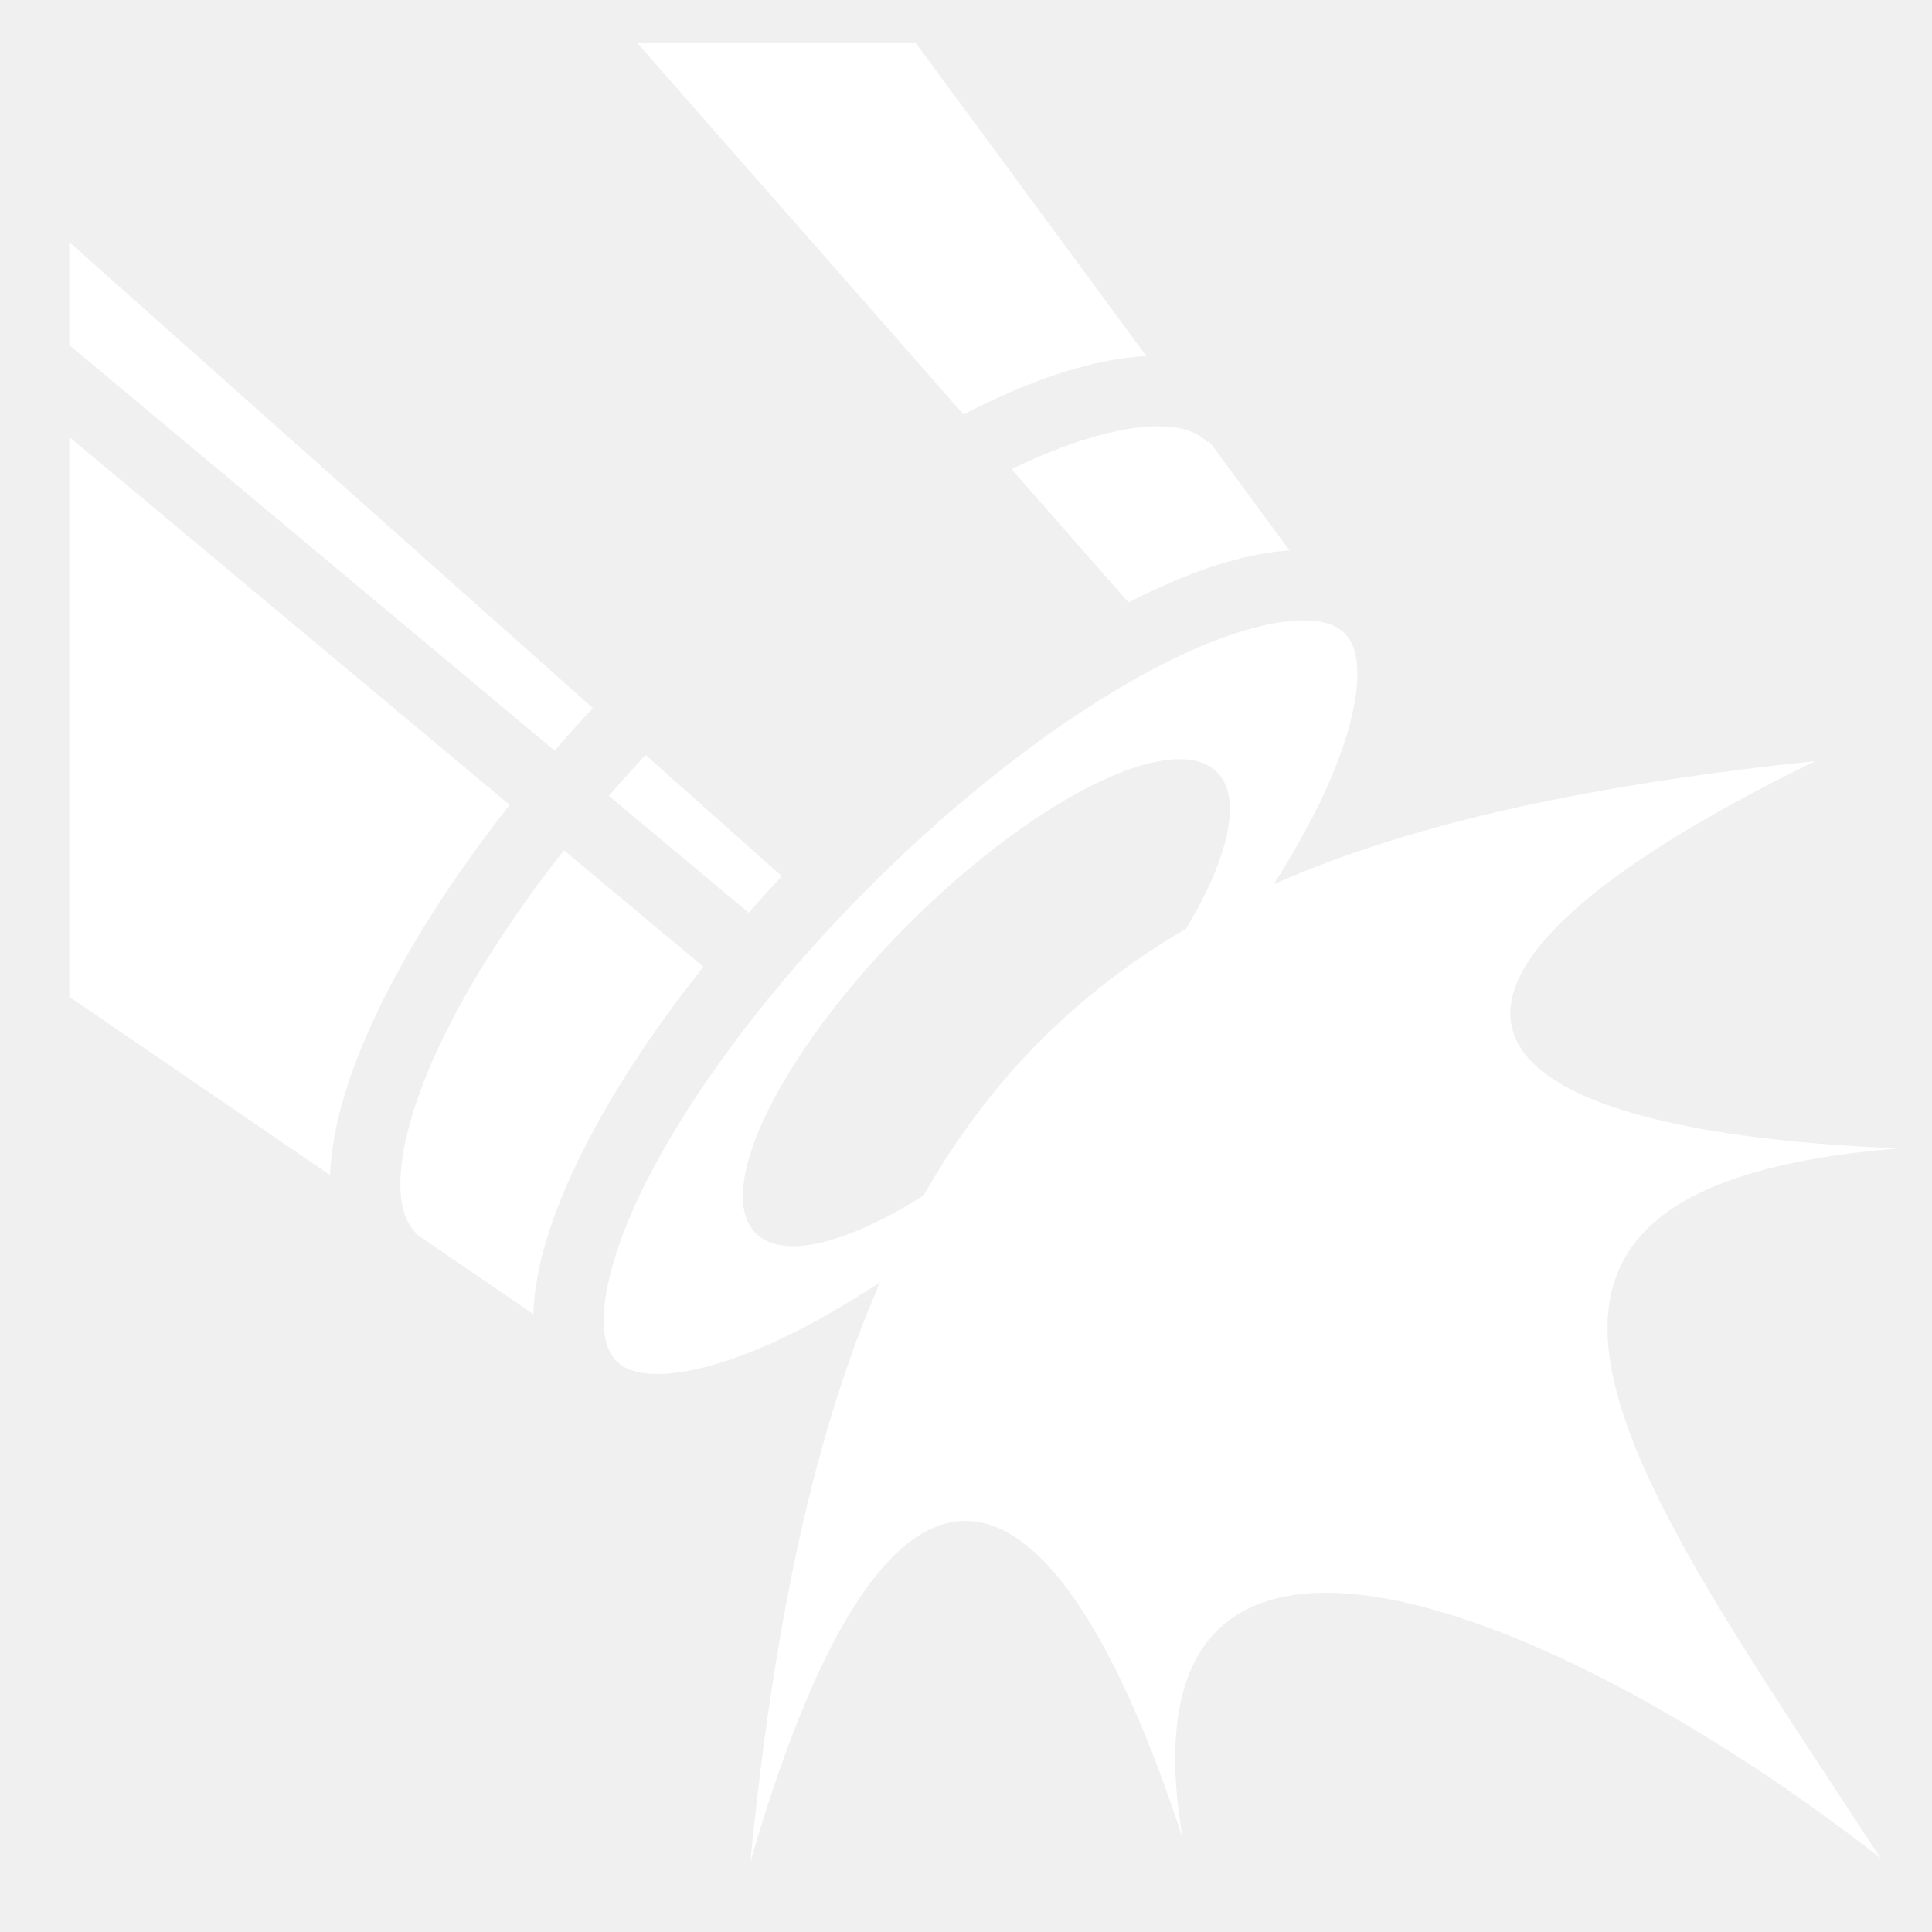
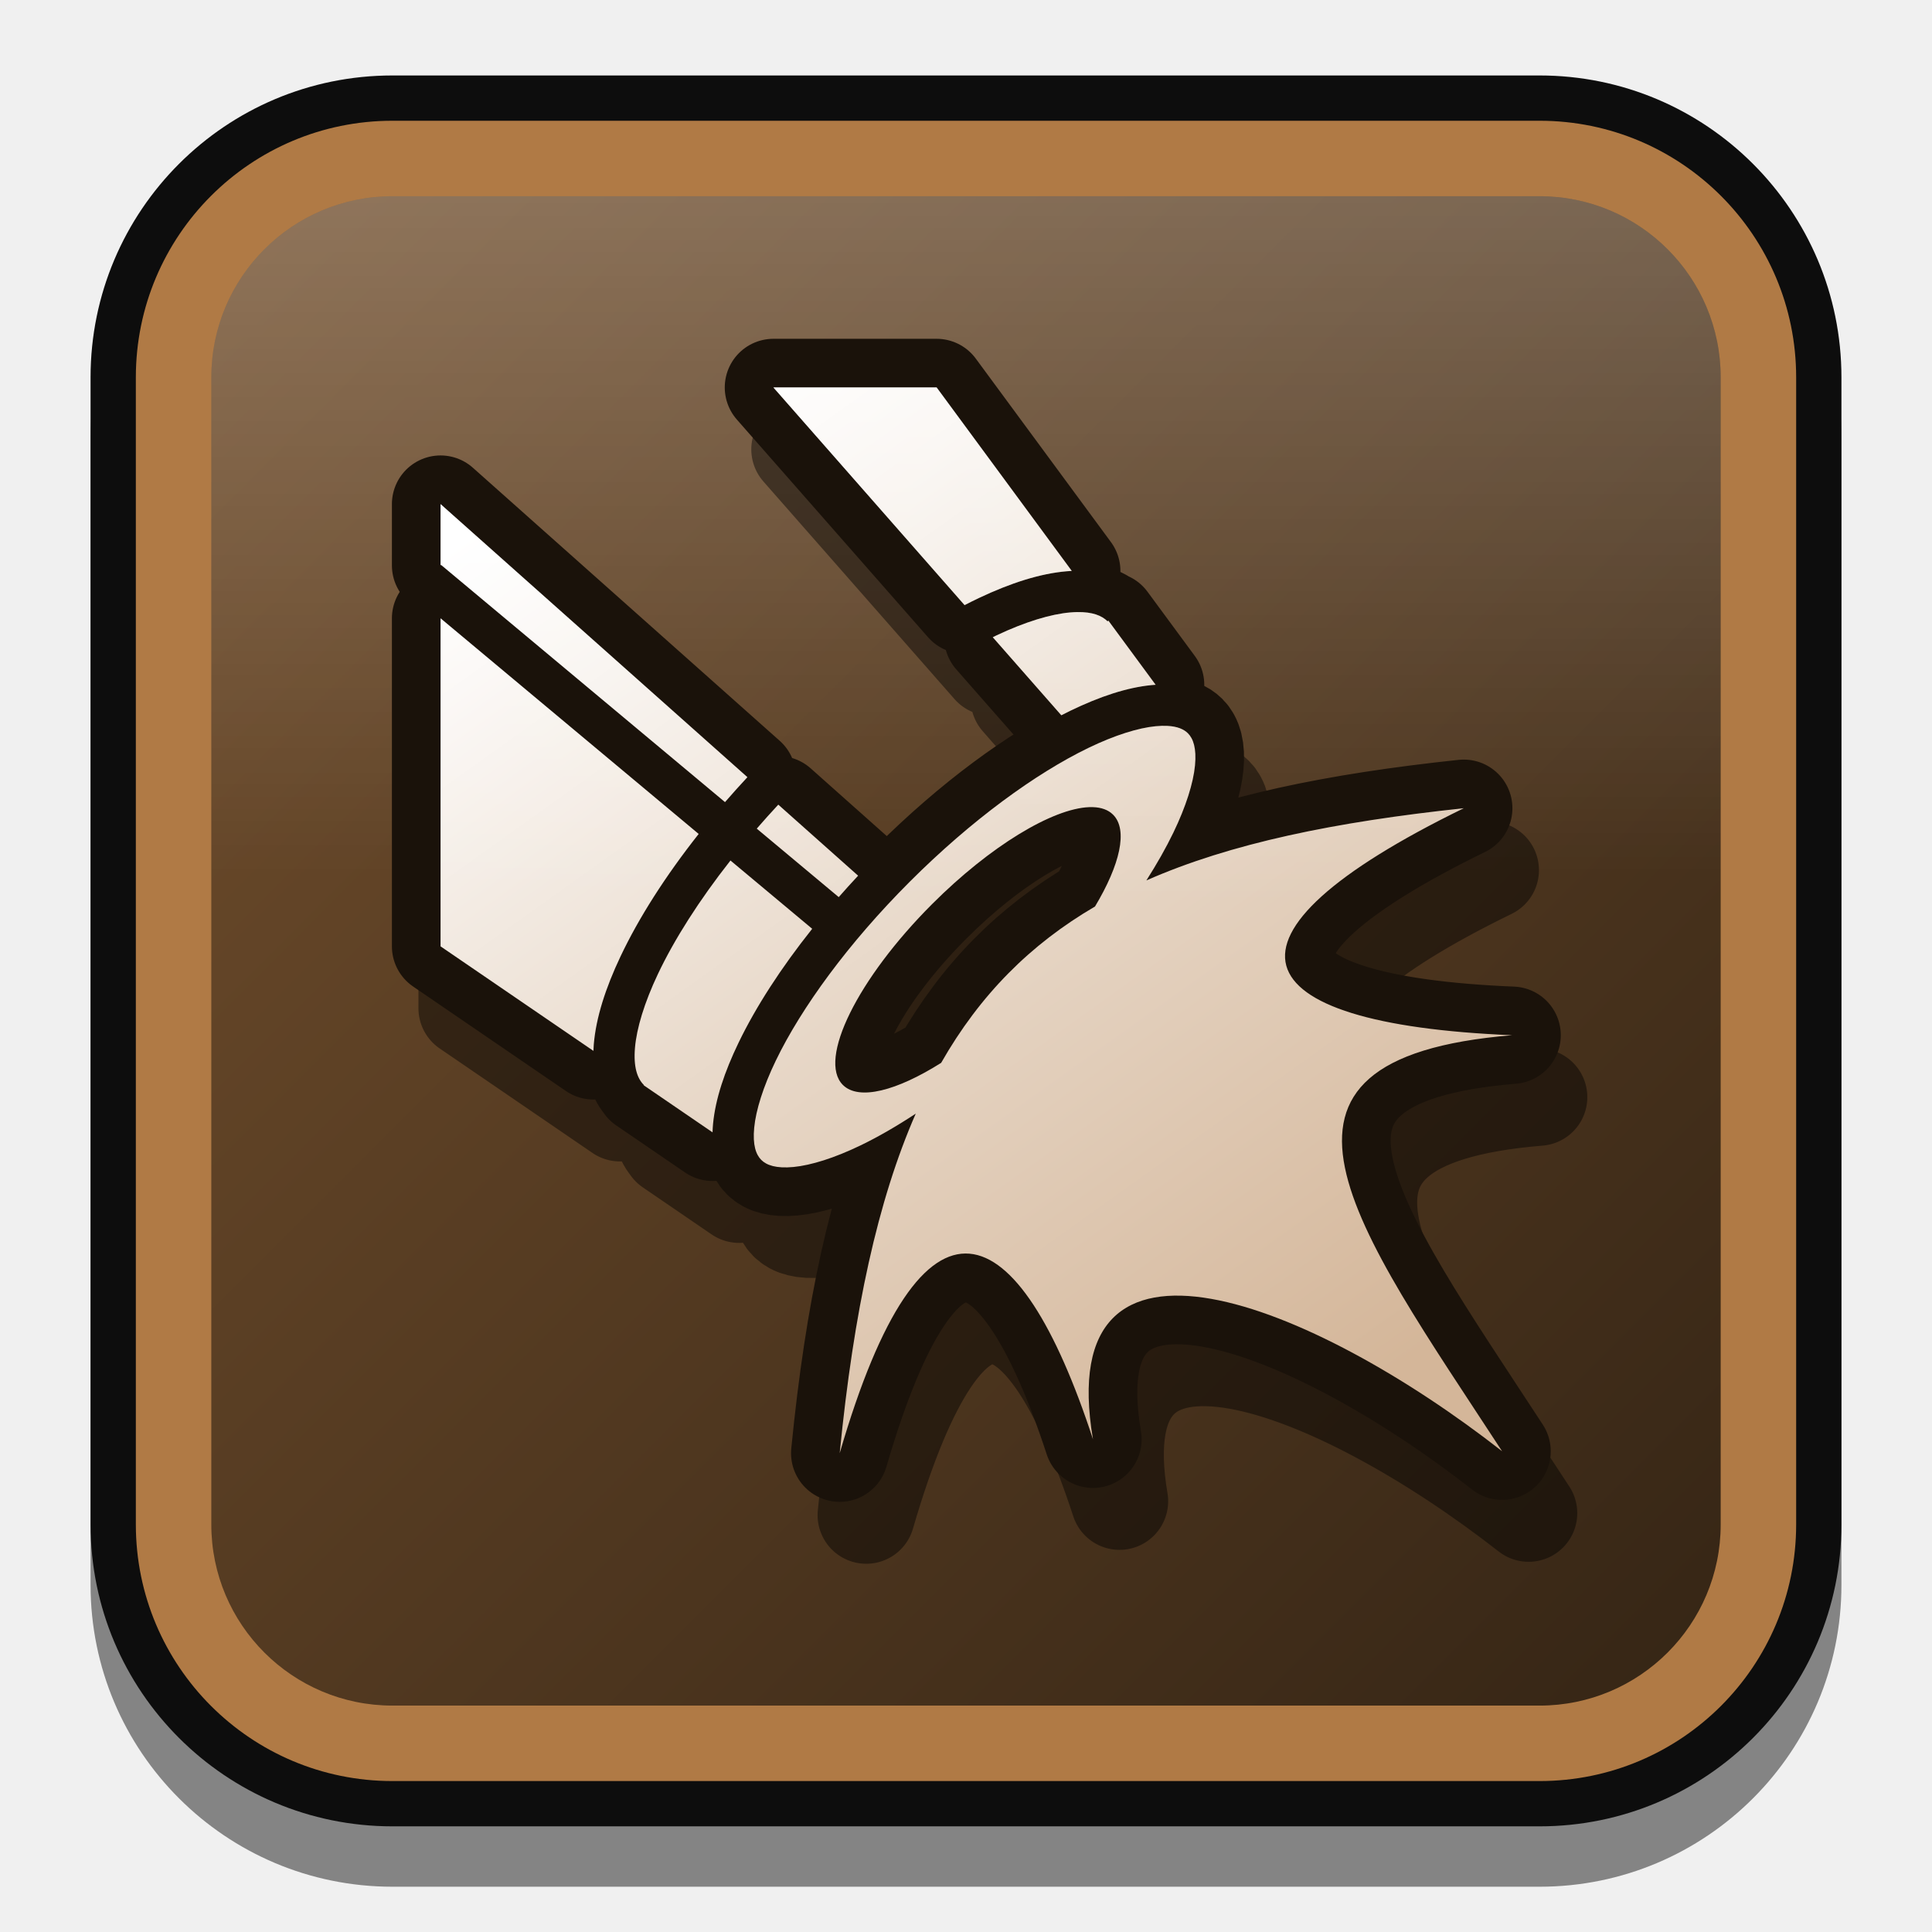
<svg xmlns="http://www.w3.org/2000/svg" viewBox="0 0 512 512">
-   <path fill="#ffffff" d="M168.875 11.395l86.455 98.443c2.175-1.122 4.337-2.206 6.47-3.215 14.37-6.805 27.684-11.083 39.76-12.103.75-.064 1.498-.113 2.243-.15L242.69 11.396h-73.815zM18.348 64.145v27.722l.21-.25 128.432 107.3c3.262-3.764 6.643-7.526 10.127-11.276L18.347 64.147zm287.896 48.835c-.982.017-2.017.07-3.11.163-8.734.738-20.327 4.21-33.337 10.37-.564.268-1.146.567-1.715.844l30.996 35.295c1.406-.72 2.808-1.43 4.193-2.1 13.245-6.395 25.504-10.477 36.683-11.554.592-.057 1.183-.1 1.774-.14l-21.385-29.032-.344.344c-2.62-2.62-6.88-4.304-13.754-4.19zm-287.896 2.817V264.15l69.13 47.274c.036-.995.088-1.993.172-2.996 1.02-12.077 5.298-25.392 12.104-39.762 8.213-17.34 20.215-36.21 35.324-55.348l-116.73-97.52zm326.18 48.625c-.875.025-1.802.083-2.784.178-7.853.756-18.432 4.027-30.346 9.78-23.826 11.508-53.028 32.712-80.87 60.554-27.843 27.84-49.048 57.044-60.555 80.87-5.754 11.914-9.025 22.494-9.782 30.346-.755 7.853.795 12.184 3.197 14.586 2.402 2.402 6.735 3.952 14.588 3.196 7.852-.757 18.432-4.028 30.345-9.782 7.81-3.77 16.202-8.6 24.928-14.347-17.195 39.23-28.067 89.333-34.394 153.564 37.517-129.093 80.838-109.43 114.544-6.287-18.62-109.564 99.38-61.623 185.008 5.397-66.417-101.782-124.625-177.518 4.55-188.135-124.058-5.07-140.995-44.53-21.876-102.653-58.372 6.19-105.555 15.9-143.54 32.65 4.806-7.536 8.915-14.8 12.206-21.613 5.754-11.914 9.023-22.494 9.78-30.346.756-7.852-.794-12.183-3.196-14.585-1.8-1.8-4.688-3.122-9.332-3.352-.774-.038-1.596-.046-2.47-.02zm-173.442 35.65c-3.353 3.61-6.6 7.226-9.734 10.842l37.066 30.97c2.84-3.234 5.753-6.464 8.768-9.687l-36.1-32.125zm142.27 1.117c3.84.122 6.953 1.23 9.142 3.42 6.837 6.836 3.118 22.676-8.182 41.52-29.24 17.088-52.02 39.92-69.58 70.706-20.12 12.694-37.26 17.173-44.45 9.984-11.437-11.437 6.648-48.066 40.396-81.814 26.365-26.366 54.49-43.17 70.986-43.81.577-.02 1.14-.024 1.69-.007zm-163.9 24.138c-14.242 18.11-25.428 35.748-32.81 51.338-6.163 13.01-9.634 24.602-10.373 33.336-.738 8.734 1.033 13.87 4.026 16.86l-.1.1 31.152 21.304c.034-1.296.112-2.6.238-3.91 1.076-11.177 5.158-23.437 11.555-36.68 7.777-16.104 19.084-33.65 33.275-51.465l-36.965-30.882z" />
+   <defs>
+     <linearGradient id="body-s" gradientUnits="userSpaceOnUse" x1="56" y1="52" x2="456" y2="452">
+       <stop offset="0" stop-color="#724f2d" />
+       <stop offset="1" stop-color="#352515" />
+     </linearGradient>
+     <linearGradient id="bevel-s" gradientUnits="userSpaceOnUse" x1="0" y1="52" x2="0" y2="452">
+       <stop offset="0" stop-color="#fff" stop-opacity="0.22" />
+       <stop offset="0.45" stop-color="#fff" stop-opacity="0" />
+     </linearGradient>
+   </defs>
+   <rect x="24" y="36" width="464" height="464" rx="80" fill="#000" opacity="0.45" />
+   <rect x="24" y="20" width="464" height="464" rx="80" fill="#0d0d0d" />
+   <rect x="36" y="32" width="440" height="440" rx="68" fill="#b07a45" />
+   <rect x="56" y="52" width="400" height="400" rx="48" fill="url(#body-s)" />
+   <rect x="56" y="52" width="400" height="400" rx="48" fill="url(#bevel-s)" />
+   <defs>
+     <linearGradient id="g-s" gradientUnits="userSpaceOnUse" x1="96" y1="32" x2="416" y2="480">
+       <stop offset="0" stop-color="#ffffff" />
+       <stop offset="0.5" stop-color="#e7d7c7" />
+       <stop offset="1" stop-color="#d4b699" />
+     </linearGradient>
+     <linearGradient id="r-s" gradientUnits="userSpaceOnUse" x1="0" y1="0" x2="0" y2="512">
+       <stop offset="0" stop-color="#fff" stop-opacity="0.45" />
+       <stop offset="0.22" stop-color="#fff" stop-opacity="0.2" />
+       <stop offset="0.48" stop-color="#fff" stop-opacity="0" />
+     </linearGradient>
+     <clipPath id="c-s">
+       <path d="M168.875 11.395l86.455 98.443c2.175-1.122 4.337-2.206 6.47-3.215 14.37-6.805 27.684-11.083 39.76-12.103.75-.064 1.498-.113 2.243-.15L242.69 11.396h-73.815zM18.348 64.145v27.722l.21-.25 128.432 107.3c3.262-3.764 6.643-7.526 10.127-11.276L18.347 64.147zm287.896 48.835c-.982.017-2.017.07-3.11.163-8.734.738-20.327 4.21-33.337 10.37-.564.268-1.146.567-1.715.844l30.996 35.295c1.406-.72 2.808-1.43 4.193-2.1 13.245-6.395 25.504-10.477 36.683-11.554.592-.057 1.183-.1 1.774-.14l-21.385-29.032-.344.344c-2.62-2.62-6.88-4.304-13.754-4.19zm-287.896 2.817V264.15l69.13 47.274c.036-.995.088-1.993.172-2.996 1.02-12.077 5.298-25.392 12.104-39.762 8.213-17.34 20.215-36.21 35.324-55.348l-116.73-97.52zm326.18 48.625c-.875.025-1.802.083-2.784.178-7.853.756-18.432 4.027-30.346 9.78-23.826 11.508-53.028 32.712-80.87 60.554-27.843 27.84-49.048 57.044-60.555 80.87-5.754 11.914-9.025 22.494-9.782 30.346-.755 7.853.795 12.184 3.197 14.586 2.402 2.402 6.735 3.952 14.588 3.196 7.852-.757 18.432-4.028 30.345-9.782 7.81-3.77 16.202-8.6 24.928-14.347-17.195 39.23-28.067 89.333-34.394 153.564 37.517-129.093 80.838-109.43 114.544-6.287-18.62-109.564 99.38-61.623 185.008 5.397-66.417-101.782-124.625-177.518 4.55-188.135-124.058-5.07-140.995-44.53-21.876-102.653-58.372 6.19-105.555 15.9-143.54 32.65 4.806-7.536 8.915-14.8 12.206-21.613 5.754-11.914 9.023-22.494 9.78-30.346.756-7.852-.794-12.183-3.196-14.585-1.8-1.8-4.688-3.122-9.332-3.352-.774-.038-1.596-.046-2.47-.02zm-173.442 35.65c-3.353 3.61-6.6 7.226-9.734 10.842l37.066 30.97c2.84-3.234 5.753-6.464 8.768-9.687l-36.1-32.125zm142.27 1.117c3.84.122 6.953 1.23 9.142 3.42 6.837 6.836 3.118 22.676-8.182 41.52-29.24 17.088-52.02 39.92-69.58 70.706-20.12 12.694-37.26 17.173-44.45 9.984-11.437-11.437 6.648-48.066 40.396-81.814 26.365-26.366 54.49-43.17 70.986-43.81.577-.02 1.14-.024 1.69-.007zm-163.9 24.138c-14.242 18.11-25.428 35.748-32.81 51.338-6.163 13.01-9.634 24.602-10.373 33.336-.738 8.734 1.033 13.87 4.026 16.86l-.1.1 31.152 21.304c.034-1.296.112-2.6.238-3.91 1.076-11.177 5.158-23.437 11.555-36.68 7.777-16.104 19.084-33.65 33.275-51.465l-36.965-30.882z" />
+     </clipPath>
+   </defs>
+   <g transform="translate(106 96) scale(0.586)">
+     <g opacity="0.45" transform="translate(12 28)">
+       <path d="M168.875 11.395l86.455 98.443c2.175-1.122 4.337-2.206 6.47-3.215 14.37-6.805 27.684-11.083 39.76-12.103.75-.064 1.498-.113 2.243-.15L242.69 11.396h-73.815zM18.348 64.145v27.722l.21-.25 128.432 107.3c3.262-3.764 6.643-7.526 10.127-11.276L18.347 64.147zm287.896 48.835c-.982.017-2.017.07-3.11.163-8.734.738-20.327 4.21-33.337 10.37-.564.268-1.146.567-1.715.844l30.996 35.295c1.406-.72 2.808-1.43 4.193-2.1 13.245-6.395 25.504-10.477 36.683-11.554.592-.057 1.183-.1 1.774-.14l-21.385-29.032-.344.344c-2.62-2.62-6.88-4.304-13.754-4.19zm-287.896 2.817V264.15l69.13 47.274c.036-.995.088-1.993.172-2.996 1.02-12.077 5.298-25.392 12.104-39.762 8.213-17.34 20.215-36.21 35.324-55.348l-116.73-97.52zm326.18 48.625c-.875.025-1.802.083-2.784.178-7.853.756-18.432 4.027-30.346 9.78-23.826 11.508-53.028 32.712-80.87 60.554-27.843 27.84-49.048 57.044-60.555 80.87-5.754 11.914-9.025 22.494-9.782 30.346-.755 7.853.795 12.184 3.197 14.586 2.402 2.402 6.735 3.952 14.588 3.196 7.852-.757 18.432-4.028 30.345-9.782 7.81-3.77 16.202-8.6 24.928-14.347-17.195 39.23-28.067 89.333-34.394 153.564 37.517-129.093 80.838-109.43 114.544-6.287-18.62-109.564 99.38-61.623 185.008 5.397-66.417-101.782-124.625-177.518 4.55-188.135-124.058-5.07-140.995-44.53-21.876-102.653-58.372 6.19-105.555 15.9-143.54 32.65 4.806-7.536 8.915-14.8 12.206-21.613 5.754-11.914 9.023-22.494 9.78-30.346.756-7.852-.794-12.183-3.196-14.585-1.8-1.8-4.688-3.122-9.332-3.352-.774-.038-1.596-.046-2.47-.02zm-173.442 35.65c-3.353 3.61-6.6 7.226-9.734 10.842l37.066 30.97c2.84-3.234 5.753-6.464 8.768-9.687l-36.1-32.125zm142.27 1.117c3.84.122 6.953 1.23 9.142 3.42 6.837 6.836 3.118 22.676-8.182 41.52-29.24 17.088-52.02 39.92-69.58 70.706-20.12 12.694-37.26 17.173-44.45 9.984-11.437-11.437 6.648-48.066 40.396-81.814 26.365-26.366 54.49-43.17 70.986-43.81.577-.02 1.14-.024 1.69-.007zm-163.9 24.138c-14.242 18.11-25.428 35.748-32.81 51.338-6.163 13.01-9.634 24.602-10.373 33.336-.738 8.734 1.033 13.87 4.026 16.86l-.1.1 31.152 21.304c.034-1.296.112-2.6.238-3.91 1.076-11.177 5.158-23.437 11.555-36.68 7.777-16.104 19.084-33.65 33.275-51.465l-36.965-30.882z" fill="#000" stroke="#000" stroke-width="44" stroke-linejoin="round" />
+     </g>
+     <path d="M168.875 11.395l86.455 98.443c2.175-1.122 4.337-2.206 6.47-3.215 14.37-6.805 27.684-11.083 39.76-12.103.75-.064 1.498-.113 2.243-.15L242.69 11.396h-73.815zM18.348 64.145v27.722l.21-.25 128.432 107.3c3.262-3.764 6.643-7.526 10.127-11.276L18.347 64.147zm287.896 48.835c-.982.017-2.017.07-3.11.163-8.734.738-20.327 4.21-33.337 10.37-.564.268-1.146.567-1.715.844l30.996 35.295c1.406-.72 2.808-1.43 4.193-2.1 13.245-6.395 25.504-10.477 36.683-11.554.592-.057 1.183-.1 1.774-.14l-21.385-29.032-.344.344c-2.62-2.62-6.88-4.304-13.754-4.19zm-287.896 2.817V264.15l69.13 47.274c.036-.995.088-1.993.172-2.996 1.02-12.077 5.298-25.392 12.104-39.762 8.213-17.34 20.215-36.21 35.324-55.348l-116.73-97.52zm326.18 48.625c-.875.025-1.802.083-2.784.178-7.853.756-18.432 4.027-30.346 9.78-23.826 11.508-53.028 32.712-80.87 60.554-27.843 27.84-49.048 57.044-60.555 80.87-5.754 11.914-9.025 22.494-9.782 30.346-.755 7.853.795 12.184 3.197 14.586 2.402 2.402 6.735 3.952 14.588 3.196 7.852-.757 18.432-4.028 30.345-9.782 7.81-3.77 16.202-8.6 24.928-14.347-17.195 39.23-28.067 89.333-34.394 153.564 37.517-129.093 80.838-109.43 114.544-6.287-18.62-109.564 99.38-61.623 185.008 5.397-66.417-101.782-124.625-177.518 4.55-188.135-124.058-5.07-140.995-44.53-21.876-102.653-58.372 6.19-105.555 15.9-143.54 32.65 4.806-7.536 8.915-14.8 12.206-21.613 5.754-11.914 9.023-22.494 9.78-30.346.756-7.852-.794-12.183-3.196-14.585-1.8-1.8-4.688-3.122-9.332-3.352-.774-.038-1.596-.046-2.47-.02zm-173.442 35.65c-3.353 3.61-6.6 7.226-9.734 10.842l37.066 30.97c2.84-3.234 5.753-6.464 8.768-9.687l-36.1-32.125zm142.27 1.117c3.84.122 6.953 1.23 9.142 3.42 6.837 6.836 3.118 22.676-8.182 41.52-29.24 17.088-52.02 39.92-69.58 70.706-20.12 12.694-37.26 17.173-44.45 9.984-11.437-11.437 6.648-48.066 40.396-81.814 26.365-26.366 54.49-43.17 70.986-43.81.577-.02 1.14-.024 1.69-.007zm-163.9 24.138c-14.242 18.11-25.428 35.748-32.81 51.338-6.163 13.01-9.634 24.602-10.373 33.336-.738 8.734 1.033 13.87 4.026 16.86l-.1.1 31.152 21.304c.034-1.296.112-2.6.238-3.91 1.076-11.177 5.158-23.437 11.555-36.68 7.777-16.104 19.084-33.65 33.275-51.465l-36.965-30.882z" fill="#1a120a" stroke="#1a120a" stroke-width="44" stroke-linejoin="round" stroke-linecap="round" />
+     <path d="M168.875 11.395l86.455 98.443c2.175-1.122 4.337-2.206 6.47-3.215 14.37-6.805 27.684-11.083 39.76-12.103.75-.064 1.498-.113 2.243-.15L242.69 11.396h-73.815zM18.348 64.145v27.722l.21-.25 128.432 107.3c3.262-3.764 6.643-7.526 10.127-11.276L18.347 64.147zm287.896 48.835c-.982.017-2.017.07-3.11.163-8.734.738-20.327 4.21-33.337 10.37-.564.268-1.146.567-1.715.844l30.996 35.295c1.406-.72 2.808-1.43 4.193-2.1 13.245-6.395 25.504-10.477 36.683-11.554.592-.057 1.183-.1 1.774-.14l-21.385-29.032-.344.344c-2.62-2.62-6.88-4.304-13.754-4.19zm-287.896 2.817V264.15l69.13 47.274c.036-.995.088-1.993.172-2.996 1.02-12.077 5.298-25.392 12.104-39.762 8.213-17.34 20.215-36.21 35.324-55.348l-116.73-97.52zm326.18 48.625c-.875.025-1.802.083-2.784.178-7.853.756-18.432 4.027-30.346 9.78-23.826 11.508-53.028 32.712-80.87 60.554-27.843 27.84-49.048 57.044-60.555 80.87-5.754 11.914-9.025 22.494-9.782 30.346-.755 7.853.795 12.184 3.197 14.586 2.402 2.402 6.735 3.952 14.588 3.196 7.852-.757 18.432-4.028 30.345-9.782 7.81-3.77 16.202-8.6 24.928-14.347-17.195 39.23-28.067 89.333-34.394 153.564 37.517-129.093 80.838-109.43 114.544-6.287-18.62-109.564 99.38-61.623 185.008 5.397-66.417-101.782-124.625-177.518 4.55-188.135-124.058-5.07-140.995-44.53-21.876-102.653-58.372 6.19-105.555 15.9-143.54 32.65 4.806-7.536 8.915-14.8 12.206-21.613 5.754-11.914 9.023-22.494 9.78-30.346.756-7.852-.794-12.183-3.196-14.585-1.8-1.8-4.688-3.122-9.332-3.352-.774-.038-1.596-.046-2.47-.02zm-173.442 35.65c-3.353 3.61-6.6 7.226-9.734 10.842l37.066 30.97c2.84-3.234 5.753-6.464 8.768-9.687l-36.1-32.125zm142.27 1.117c3.84.122 6.953 1.23 9.142 3.42 6.837 6.836 3.118 22.676-8.182 41.52-29.24 17.088-52.02 39.92-69.58 70.706-20.12 12.694-37.26 17.173-44.45 9.984-11.437-11.437 6.648-48.066 40.396-81.814 26.365-26.366 54.49-43.17 70.986-43.81.577-.02 1.14-.024 1.69-.007zm-163.9 24.138c-14.242 18.11-25.428 35.748-32.81 51.338-6.163 13.01-9.634 24.602-10.373 33.336-.738 8.734 1.033 13.87 4.026 16.86l-.1.1 31.152 21.304c.034-1.296.112-2.6.238-3.91 1.076-11.177 5.158-23.437 11.555-36.68 7.777-16.104 19.084-33.65 33.275-51.465l-36.965-30.882z" fill="url(#g-s)" />
+     <rect x="0" y="0" width="512" height="512" clip-path="url(#c-s)" fill="url(#r-s)" />
+   </g>
</svg>
